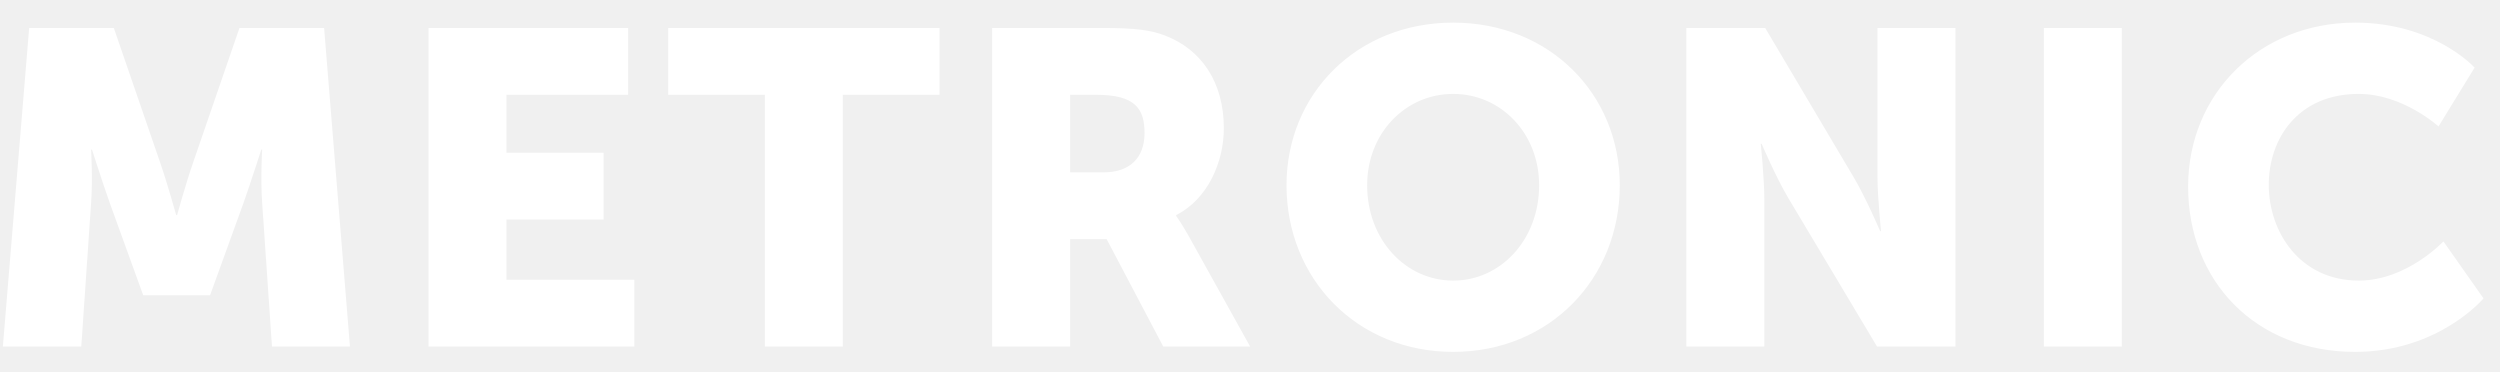
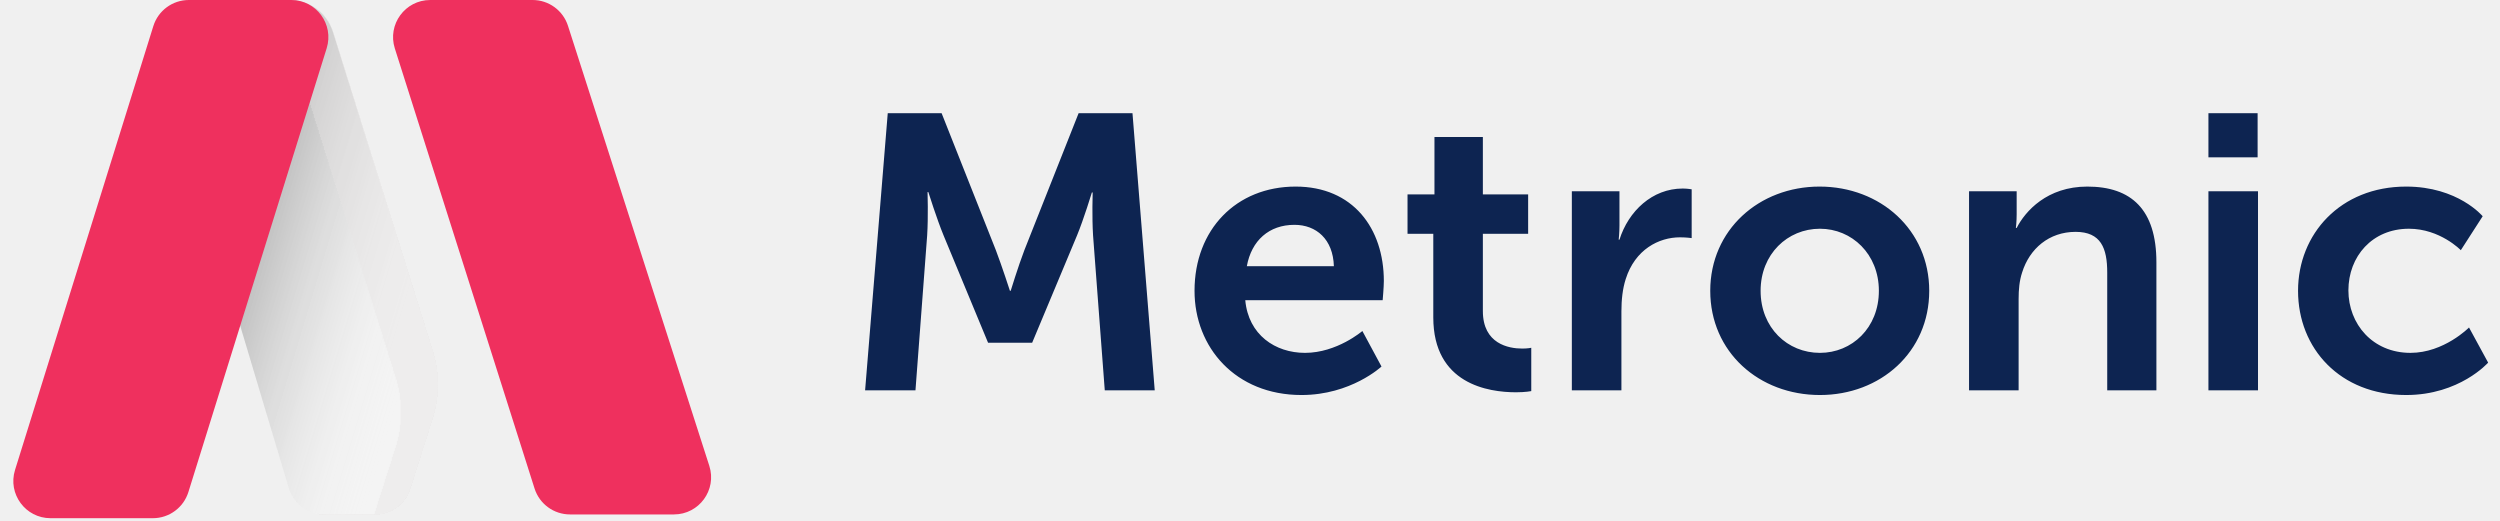
- <svg xmlns="http://www.w3.org/2000/svg" width="101" height="15" viewBox="0 0 101 15" fill="none">
-   <path d="M0.116 14H3.284L3.68 8.204C3.752 7.232 3.68 6.044 3.68 6.044H3.716C3.716 6.044 4.148 7.394 4.436 8.204L5.786 11.93H8.486L9.836 8.204C10.124 7.394 10.556 6.044 10.556 6.044H10.592C10.592 6.044 10.52 7.232 10.592 8.204L10.988 14H14.138L13.094 1.13H9.674L7.802 6.566C7.514 7.394 7.154 8.69 7.154 8.69H7.118C7.118 8.69 6.758 7.394 6.47 6.566L4.598 1.13H1.178L0.116 14ZM17.312 14H25.628V11.3H20.462V8.87H24.386V6.17H20.462V3.83H25.376V1.13H17.312V14ZM30.9 14H34.05V3.83H37.956V1.13H26.994V3.83H30.9V14ZM40.083 14H43.233V9.662H44.709L46.995 14H50.505L48.003 9.5C47.697 8.96 47.517 8.726 47.517 8.726V8.69C48.795 8.042 49.443 6.548 49.443 5.18C49.443 3.308 48.525 1.994 47.067 1.436C46.509 1.22 45.879 1.13 44.565 1.13H40.083V14ZM43.233 6.962V3.83H44.295C45.879 3.83 46.239 4.406 46.239 5.378C46.239 6.404 45.609 6.962 44.601 6.962H43.233ZM51.975 7.484C51.975 11.264 54.819 14.216 58.708 14.216C62.596 14.216 65.439 11.264 65.439 7.484C65.439 3.794 62.596 0.914 58.708 0.914C54.819 0.914 51.975 3.794 51.975 7.484ZM55.233 7.484C55.233 5.378 56.782 3.794 58.708 3.794C60.633 3.794 62.181 5.378 62.181 7.484C62.181 9.68 60.633 11.336 58.708 11.336C56.782 11.336 55.233 9.68 55.233 7.484ZM68.128 14H71.278V8.006C71.278 7.196 71.134 5.81 71.134 5.81H71.17C71.17 5.81 71.746 7.16 72.25 8.006L75.832 14H79V1.13H75.85V7.142C75.85 7.952 75.994 9.338 75.994 9.338H75.958C75.958 9.338 75.382 7.988 74.878 7.142L71.314 1.13H68.128V14ZM82.572 14H85.722V1.13H82.572V14ZM88.4 7.538C88.4 11.354 91.118 14.216 95.15 14.216C98.516 14.216 100.334 12.056 100.334 12.056L98.714 9.752C98.714 9.752 97.238 11.336 95.294 11.336C92.918 11.336 91.658 9.374 91.658 7.466C91.658 5.612 92.828 3.794 95.294 3.794C97.076 3.794 98.516 5.108 98.516 5.108L99.974 2.732C99.974 2.732 98.336 0.914 95.15 0.914C91.28 0.914 88.4 3.794 88.4 7.538Z" fill="white" />
+ <svg xmlns="http://www.w3.org/2000/svg" width="269" height="56" viewBox="0 0 269 56" fill="none">
+   <path d="M93.085 42H98.504L99.763 25.326C99.889 23.352 99.805 20.664 99.805 20.664H99.889C99.889 20.664 100.813 23.604 101.527 25.326L106.315 36.876H111.061L115.891 25.326C116.605 23.604 117.487 20.706 117.487 20.706H117.571C117.571 20.706 117.487 23.352 117.613 25.326L118.873 42H124.249L121.855 12.18H116.059L110.221 26.922C109.549 28.686 108.751 31.29 108.751 31.29H108.667C108.667 31.29 107.827 28.686 107.155 26.922L101.317 12.18H95.522L93.085 42ZM128.531 31.29C128.531 37.38 132.941 42.504 140.039 42.504C145.373 42.504 148.649 39.438 148.649 39.438L146.591 35.616C146.591 35.616 143.861 37.968 140.417 37.968C137.225 37.968 134.327 36.036 133.991 32.298H148.775C148.775 32.298 148.901 30.87 148.901 30.24C148.901 24.57 145.583 20.076 139.409 20.076C133.025 20.076 128.531 24.696 128.531 31.29ZM134.159 28.644C134.663 25.872 136.553 24.192 139.283 24.192C141.635 24.192 143.441 25.746 143.525 28.644H134.159ZM154.222 34.146C154.222 41.328 160.144 42.21 163.126 42.21C164.134 42.21 164.764 42.084 164.764 42.084V37.422C164.764 37.422 164.386 37.506 163.798 37.506C162.328 37.506 159.556 37.002 159.556 33.474V25.158H164.428V20.916H159.556V14.742H154.348V20.916H151.45V25.158H154.222V34.146ZM169.13 42H174.464V33.516C174.464 32.256 174.59 31.08 174.926 30.03C175.934 26.838 178.496 25.536 180.764 25.536C181.478 25.536 182.024 25.62 182.024 25.62V20.37C182.024 20.37 181.562 20.286 181.058 20.286C177.782 20.286 175.22 22.722 174.254 25.788H174.17C174.17 25.788 174.254 25.074 174.254 24.276V20.58H169.13V42ZM184.023 31.29C184.023 37.884 189.273 42.504 195.825 42.504C202.335 42.504 207.585 37.884 207.585 31.29C207.585 24.738 202.335 20.076 195.783 20.076C189.273 20.076 184.023 24.738 184.023 31.29ZM189.441 31.29C189.441 27.342 192.339 24.612 195.825 24.612C199.269 24.612 202.167 27.342 202.167 31.29C202.167 35.28 199.269 37.968 195.825 37.968C192.339 37.968 189.441 35.28 189.441 31.29ZM211.869 42H217.203V32.172C217.203 31.164 217.287 30.198 217.581 29.316C218.379 26.754 220.479 24.948 223.335 24.948C226.065 24.948 226.737 26.712 226.737 29.316V42H232.029V28.224C232.029 22.554 229.341 20.076 224.595 20.076C220.269 20.076 217.917 22.722 216.993 24.528H216.909C216.909 24.528 216.993 23.856 216.993 23.058V20.58H211.869V42ZM237.627 16.926H242.919V12.18H237.627V16.926ZM237.627 42H242.961V20.58H237.627V42ZM247.27 31.29C247.27 37.506 251.806 42.504 258.904 42.504C264.658 42.504 267.724 39.018 267.724 39.018L265.666 35.238C265.666 35.238 262.978 37.968 259.366 37.968C255.292 37.968 252.688 34.86 252.688 31.248C252.688 27.594 255.25 24.612 259.198 24.612C262.558 24.612 264.784 26.922 264.784 26.922L267.136 23.268C267.136 23.268 264.49 20.076 258.904 20.076C251.806 20.076 247.27 25.2 247.27 31.29Z" fill="#0D2451" />
+   <path d="M61.114 2.777L76.323 50.13C77.152 52.712 75.226 55.353 72.514 55.353H61.331C59.588 55.353 58.046 54.225 57.518 52.564L42.483 5.211C41.664 2.631 43.589 0 46.295 0H57.306C59.044 0 60.583 1.122 61.114 2.777Z" fill="#EF305E" />
+   <g filter="url(#filter0_i)">
+     <path d="M46.548 37.8L35.824 3.449C35.184 1.397 33.284 0 31.134 0C28.518 0 26.36 2.05 26.227 4.663L24.919 30.339C24.872 31.251 24.982 32.164 25.244 33.039L31.066 52.5C31.572 54.193 33.13 55.353 34.898 55.353H40.309C42.05 55.353 43.591 54.227 44.12 52.569L46.527 45.021C47.275 42.674 47.283 40.152 46.548 37.8Z" fill="#F4F4F4" />
+     <path d="M46.548 37.8L35.824 3.449C35.184 1.397 33.284 0 31.134 0C28.518 0 26.36 2.05 26.227 4.663L24.919 30.339C24.872 31.251 24.982 32.164 25.244 33.039L31.066 52.5C31.572 54.193 33.13 55.353 34.898 55.353H40.309C42.05 55.353 43.591 54.227 44.12 52.569L46.527 45.021C47.275 42.674 47.283 40.152 46.548 37.8Z" fill="url(#paint0_linear)" />
+   </g>
+   <path d="M20.317 0H31.332C34.029 0 35.953 2.615 35.151 5.19L20.27 52.947C19.749 54.619 18.201 55.758 16.451 55.758H5.436C2.739 55.758 0.815 53.143 1.617 50.568L16.498 2.81C17.019 1.139 18.566 0 20.317 0Z" fill="#EF305E" />
+   <defs>
+     <filter id="filter0_i" x="24.908" y="0" width="22.185" height="55.353" filterUnits="userSpaceOnUse" color-interpolation-filters="sRGB">
+       <feFlood flood-opacity="0" result="BackgroundImageFix" />
+       <feBlend mode="normal" in="SourceGraphic" in2="BackgroundImageFix" result="shape" />
+       <feColorMatrix in="SourceAlpha" type="matrix" values="0 0 0 0 0 0 0 0 0 0 0 0 0 0 0 0 0 0 127 0" result="hardAlpha" />
+       <feOffset dx="-4" dy="3" />
+       <feComposite in2="hardAlpha" operator="arithmetic" k2="-1" k3="1" />
+       <feColorMatrix type="matrix" values="0 0 0 0 0.904 0 0 0 0 0.893 0 0 0 0 0.893 0 0 0 0.4 0" />
+       <feBlend mode="normal" in2="shape" result="effect1_innerShadow" />
+     </filter>
+     <linearGradient id="paint0_linear" x1="29" y1="24.5" x2="49" y2="30.5" gradientUnits="userSpaceOnUse">
+       <stop stop-opacity="0.2" />
+       <stop offset="0.911" stop-color="white" stop-opacity="0" />
+     </linearGradient>
+   </defs>
</svg>
